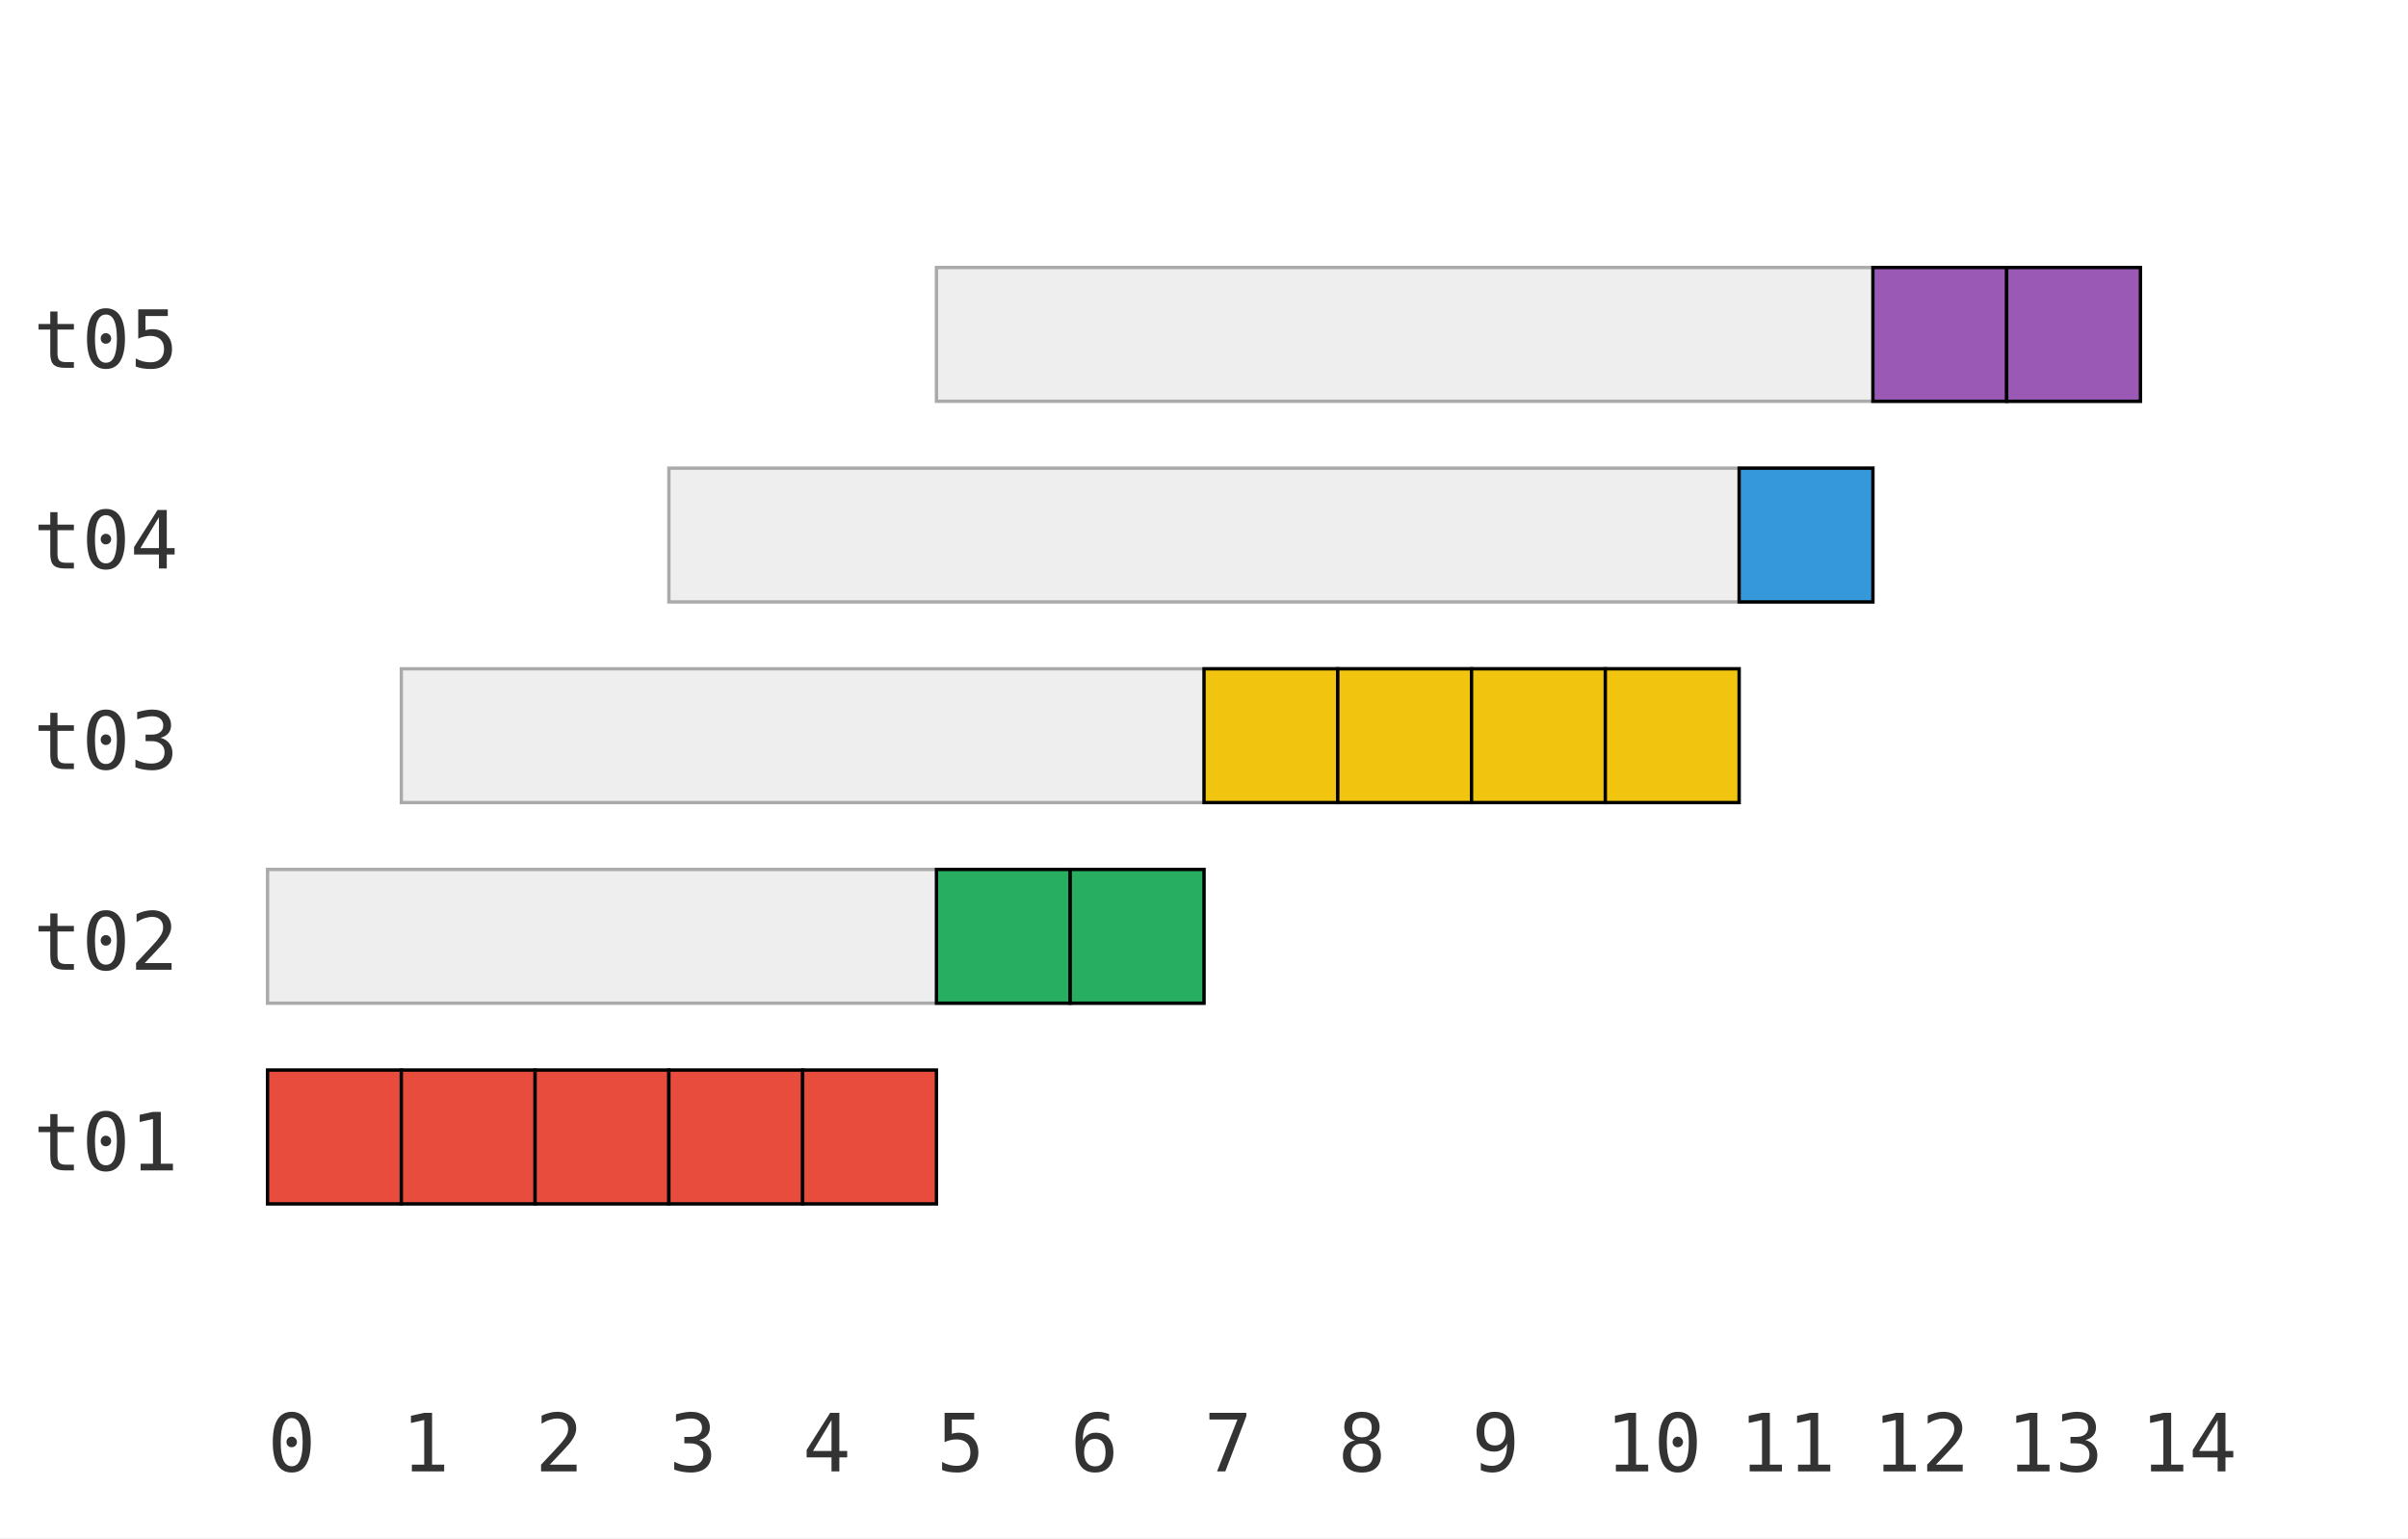
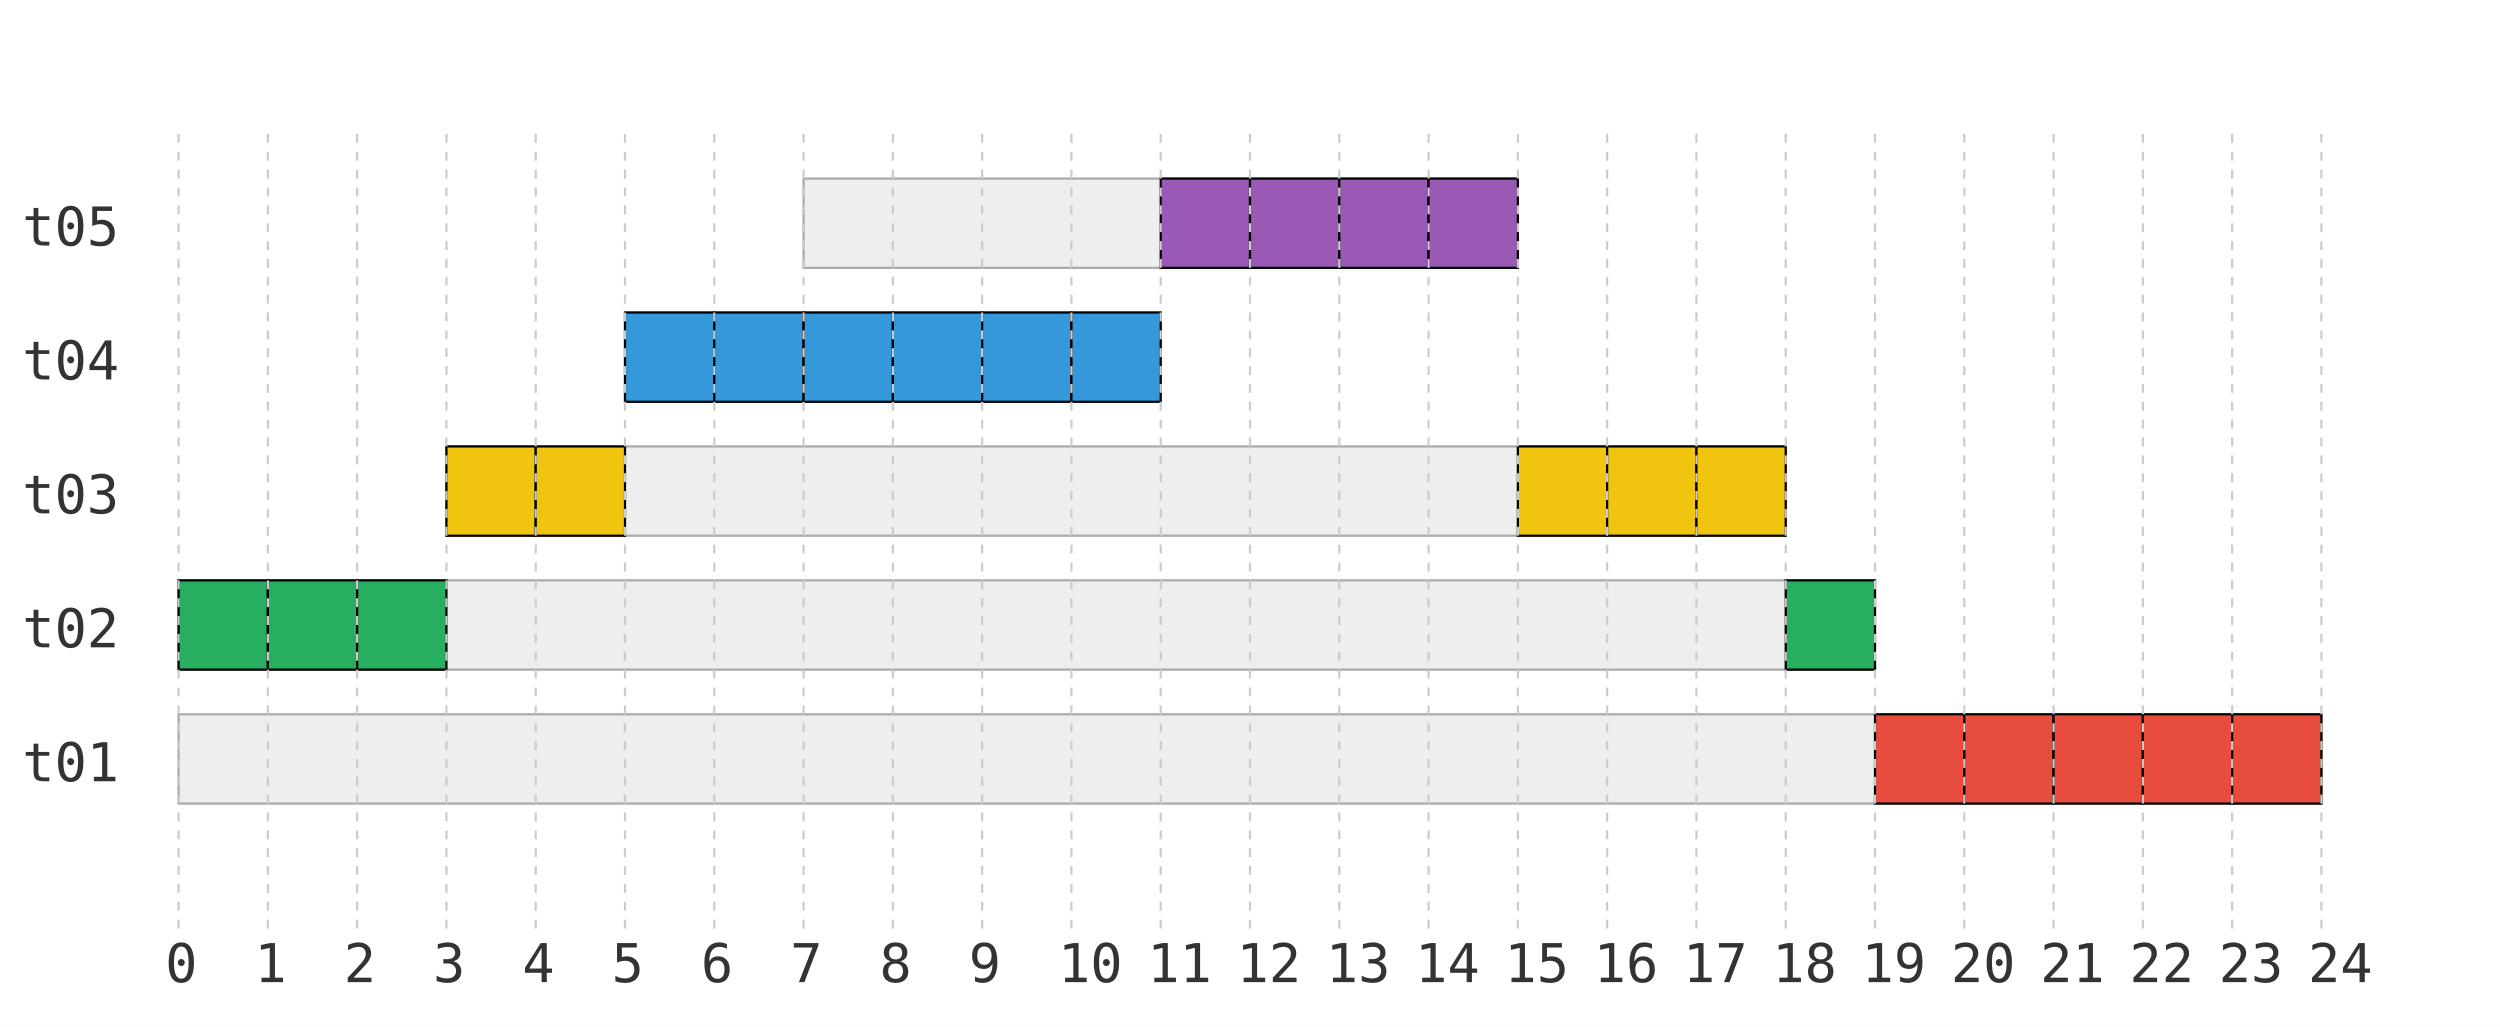
- <svg xmlns="http://www.w3.org/2000/svg" width="360" height="230">
+ <svg xmlns="http://www.w3.org/2000/svg" width="560" height="230">
  <style>text{font-family:monospace;font-size:12px;fill:#333;}</style>
  <rect width="100%" height="100%" fill="white" />
  <text x="5" y="55">t05</text>
-   <rect x="140" y="40" width="180" height="20" fill="#eeeeee" stroke="#aaa" stroke-width="0.5" />
+   <rect x="180" y="40" width="160" height="20" fill="#eeeeee" stroke="#aaa" stroke-width="0.5" />
+   <rect x="260" y="40" width="20" height="20" fill="#9b59b6" stroke="black" stroke-width="0.5" />
  <rect x="280" y="40" width="20" height="20" fill="#9b59b6" stroke="black" stroke-width="0.5" />
  <rect x="300" y="40" width="20" height="20" fill="#9b59b6" stroke="black" stroke-width="0.5" />
+   <rect x="320" y="40" width="20" height="20" fill="#9b59b6" stroke="black" stroke-width="0.5" />
  <text x="5" y="85">t04</text>
-   <rect x="100" y="70" width="180" height="20" fill="#eeeeee" stroke="#aaa" stroke-width="0.5" />
-   <rect x="260" y="70" width="20" height="20" fill="#3498db" stroke="black" stroke-width="0.5" />
+   <rect x="140" y="70" width="120" height="20" fill="#eeeeee" stroke="#aaa" stroke-width="0.5" />
+   <rect x="140" y="70" width="20" height="20" fill="#3498db" stroke="black" stroke-width="0.5" />
+   <rect x="160" y="70" width="20" height="20" fill="#3498db" stroke="black" stroke-width="0.5" />
+   <rect x="180" y="70" width="20" height="20" fill="#3498db" stroke="black" stroke-width="0.5" />
+   <rect x="200" y="70" width="20" height="20" fill="#3498db" stroke="black" stroke-width="0.5" />
+   <rect x="220" y="70" width="20" height="20" fill="#3498db" stroke="black" stroke-width="0.5" />
+   <rect x="240" y="70" width="20" height="20" fill="#3498db" stroke="black" stroke-width="0.5" />
  <text x="5" y="115">t03</text>
-   <rect x="60" y="100" width="200" height="20" fill="#eeeeee" stroke="#aaa" stroke-width="0.5" />
-   <rect x="180" y="100" width="20" height="20" fill="#f1c40f" stroke="black" stroke-width="0.5" />
-   <rect x="200" y="100" width="20" height="20" fill="#f1c40f" stroke="black" stroke-width="0.5" />
-   <rect x="220" y="100" width="20" height="20" fill="#f1c40f" stroke="black" stroke-width="0.5" />
-   <rect x="240" y="100" width="20" height="20" fill="#f1c40f" stroke="black" stroke-width="0.5" />
+   <rect x="100" y="100" width="300" height="20" fill="#eeeeee" stroke="#aaa" stroke-width="0.5" />
+   <rect x="100" y="100" width="20" height="20" fill="#f1c40f" stroke="black" stroke-width="0.5" />
+   <rect x="120" y="100" width="20" height="20" fill="#f1c40f" stroke="black" stroke-width="0.5" />
+   <rect x="340" y="100" width="20" height="20" fill="#f1c40f" stroke="black" stroke-width="0.5" />
+   <rect x="360" y="100" width="20" height="20" fill="#f1c40f" stroke="black" stroke-width="0.5" />
+   <rect x="380" y="100" width="20" height="20" fill="#f1c40f" stroke="black" stroke-width="0.5" />
  <text x="5" y="145">t02</text>
-   <rect x="40" y="130" width="140" height="20" fill="#eeeeee" stroke="#aaa" stroke-width="0.5" />
-   <rect x="140" y="130" width="20" height="20" fill="#27ae60" stroke="black" stroke-width="0.5" />
-   <rect x="160" y="130" width="20" height="20" fill="#27ae60" stroke="black" stroke-width="0.5" />
+   <rect x="40" y="130" width="380" height="20" fill="#eeeeee" stroke="#aaa" stroke-width="0.5" />
+   <rect x="40" y="130" width="20" height="20" fill="#27ae60" stroke="black" stroke-width="0.5" />
+   <rect x="60" y="130" width="20" height="20" fill="#27ae60" stroke="black" stroke-width="0.5" />
+   <rect x="80" y="130" width="20" height="20" fill="#27ae60" stroke="black" stroke-width="0.5" />
+   <rect x="400" y="130" width="20" height="20" fill="#27ae60" stroke="black" stroke-width="0.5" />
  <text x="5" y="175">t01</text>
-   <rect x="40" y="160" width="100" height="20" fill="#eeeeee" stroke="#aaa" stroke-width="0.5" />
-   <rect x="40" y="160" width="20" height="20" fill="#e74c3c" stroke="black" stroke-width="0.5" />
-   <rect x="60" y="160" width="20" height="20" fill="#e74c3c" stroke="black" stroke-width="0.5" />
-   <rect x="80" y="160" width="20" height="20" fill="#e74c3c" stroke="black" stroke-width="0.5" />
-   <rect x="100" y="160" width="20" height="20" fill="#e74c3c" stroke="black" stroke-width="0.5" />
-   <rect x="120" y="160" width="20" height="20" fill="#e74c3c" stroke="black" stroke-width="0.5" />
-   <g font-size="10" fill="#555">
-     <text x="40" y="220">0</text>
-     <text x="60" y="220">1</text>
-     <text x="80" y="220">2</text>
-     <text x="100" y="220">3</text>
-     <text x="120" y="220">4</text>
-     <text x="140" y="220">5</text>
-     <text x="160" y="220">6</text>
-     <text x="180" y="220">7</text>
-     <text x="200" y="220">8</text>
-     <text x="220" y="220">9</text>
-     <text x="240" y="220">10</text>
-     <text x="260" y="220">11</text>
-     <text x="280" y="220">12</text>
-     <text x="300" y="220">13</text>
-     <text x="320" y="220">14</text>
+   <rect x="40" y="160" width="480" height="20" fill="#eeeeee" stroke="#aaa" stroke-width="0.5" />
+   <rect x="420" y="160" width="20" height="20" fill="#e74c3c" stroke="black" stroke-width="0.5" />
+   <rect x="440" y="160" width="20" height="20" fill="#e74c3c" stroke="black" stroke-width="0.5" />
+   <rect x="460" y="160" width="20" height="20" fill="#e74c3c" stroke="black" stroke-width="0.5" />
+   <rect x="480" y="160" width="20" height="20" fill="#e74c3c" stroke="black" stroke-width="0.5" />
+   <rect x="500" y="160" width="20" height="20" fill="#e74c3c" stroke="black" stroke-width="0.5" />
+   <g font-size="8" fill="#555">
+     <line x1="40" y1="30" x2="40" y2="210" stroke="#ccc" stroke-width="0.5" stroke-dasharray="2,2" />
+     <text x="37" y="220">0</text>
+     <line x1="60" y1="30" x2="60" y2="210" stroke="#ccc" stroke-width="0.5" stroke-dasharray="2,2" />
+     <text x="57" y="220">1</text>
+     <line x1="80" y1="30" x2="80" y2="210" stroke="#ccc" stroke-width="0.5" stroke-dasharray="2,2" />
+     <text x="77" y="220">2</text>
+     <line x1="100" y1="30" x2="100" y2="210" stroke="#ccc" stroke-width="0.5" stroke-dasharray="2,2" />
+     <text x="97" y="220">3</text>
+     <line x1="120" y1="30" x2="120" y2="210" stroke="#ccc" stroke-width="0.5" stroke-dasharray="2,2" />
+     <text x="117" y="220">4</text>
+     <line x1="140" y1="30" x2="140" y2="210" stroke="#ccc" stroke-width="0.5" stroke-dasharray="2,2" />
+     <text x="137" y="220">5</text>
+     <line x1="160" y1="30" x2="160" y2="210" stroke="#ccc" stroke-width="0.5" stroke-dasharray="2,2" />
+     <text x="157" y="220">6</text>
+     <line x1="180" y1="30" x2="180" y2="210" stroke="#ccc" stroke-width="0.5" stroke-dasharray="2,2" />
+     <text x="177" y="220">7</text>
+     <line x1="200" y1="30" x2="200" y2="210" stroke="#ccc" stroke-width="0.5" stroke-dasharray="2,2" />
+     <text x="197" y="220">8</text>
+     <line x1="220" y1="30" x2="220" y2="210" stroke="#ccc" stroke-width="0.5" stroke-dasharray="2,2" />
+     <text x="217" y="220">9</text>
+     <line x1="240" y1="30" x2="240" y2="210" stroke="#ccc" stroke-width="0.5" stroke-dasharray="2,2" />
+     <text x="237" y="220">10</text>
+     <line x1="260" y1="30" x2="260" y2="210" stroke="#ccc" stroke-width="0.5" stroke-dasharray="2,2" />
+     <text x="257" y="220">11</text>
+     <line x1="280" y1="30" x2="280" y2="210" stroke="#ccc" stroke-width="0.5" stroke-dasharray="2,2" />
+     <text x="277" y="220">12</text>
+     <line x1="300" y1="30" x2="300" y2="210" stroke="#ccc" stroke-width="0.5" stroke-dasharray="2,2" />
+     <text x="297" y="220">13</text>
+     <line x1="320" y1="30" x2="320" y2="210" stroke="#ccc" stroke-width="0.5" stroke-dasharray="2,2" />
+     <text x="317" y="220">14</text>
+     <line x1="340" y1="30" x2="340" y2="210" stroke="#ccc" stroke-width="0.5" stroke-dasharray="2,2" />
+     <text x="337" y="220">15</text>
+     <line x1="360" y1="30" x2="360" y2="210" stroke="#ccc" stroke-width="0.5" stroke-dasharray="2,2" />
+     <text x="357" y="220">16</text>
+     <line x1="380" y1="30" x2="380" y2="210" stroke="#ccc" stroke-width="0.5" stroke-dasharray="2,2" />
+     <text x="377" y="220">17</text>
+     <line x1="400" y1="30" x2="400" y2="210" stroke="#ccc" stroke-width="0.5" stroke-dasharray="2,2" />
+     <text x="397" y="220">18</text>
+     <line x1="420" y1="30" x2="420" y2="210" stroke="#ccc" stroke-width="0.5" stroke-dasharray="2,2" />
+     <text x="417" y="220">19</text>
+     <line x1="440" y1="30" x2="440" y2="210" stroke="#ccc" stroke-width="0.5" stroke-dasharray="2,2" />
+     <text x="437" y="220">20</text>
+     <line x1="460" y1="30" x2="460" y2="210" stroke="#ccc" stroke-width="0.5" stroke-dasharray="2,2" />
+     <text x="457" y="220">21</text>
+     <line x1="480" y1="30" x2="480" y2="210" stroke="#ccc" stroke-width="0.5" stroke-dasharray="2,2" />
+     <text x="477" y="220">22</text>
+     <line x1="500" y1="30" x2="500" y2="210" stroke="#ccc" stroke-width="0.5" stroke-dasharray="2,2" />
+     <text x="497" y="220">23</text>
+     <line x1="520" y1="30" x2="520" y2="210" stroke="#ccc" stroke-width="0.5" stroke-dasharray="2,2" />
+     <text x="517" y="220">24</text>
  </g>
</svg>
